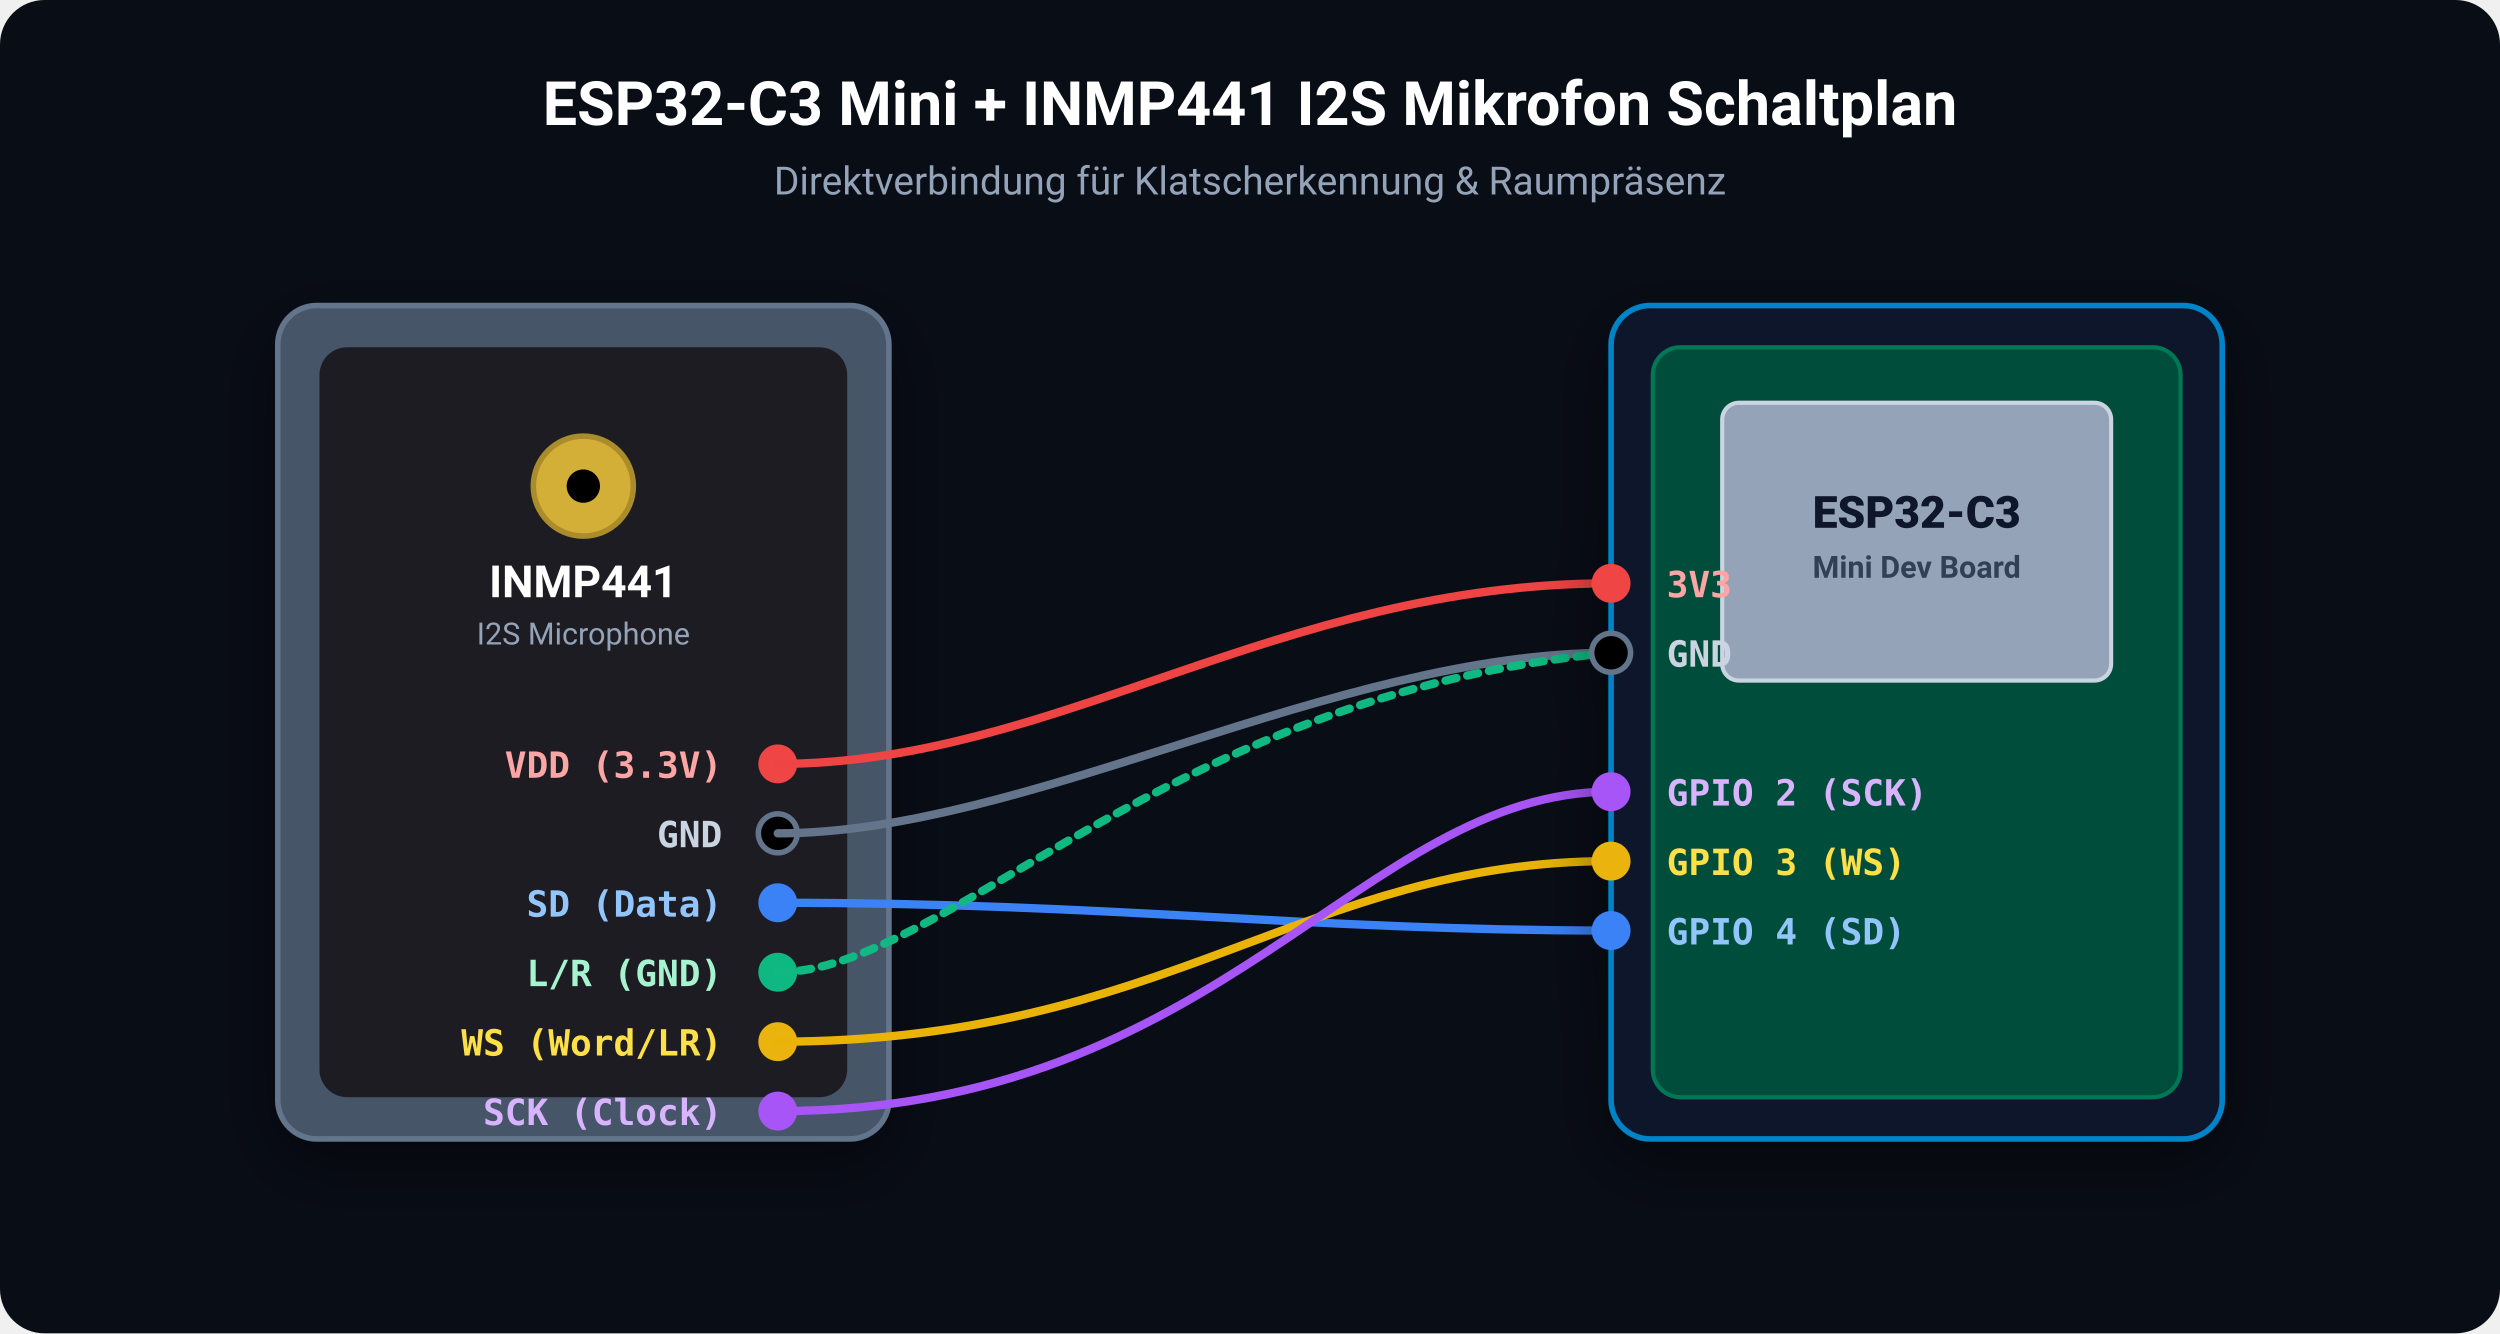
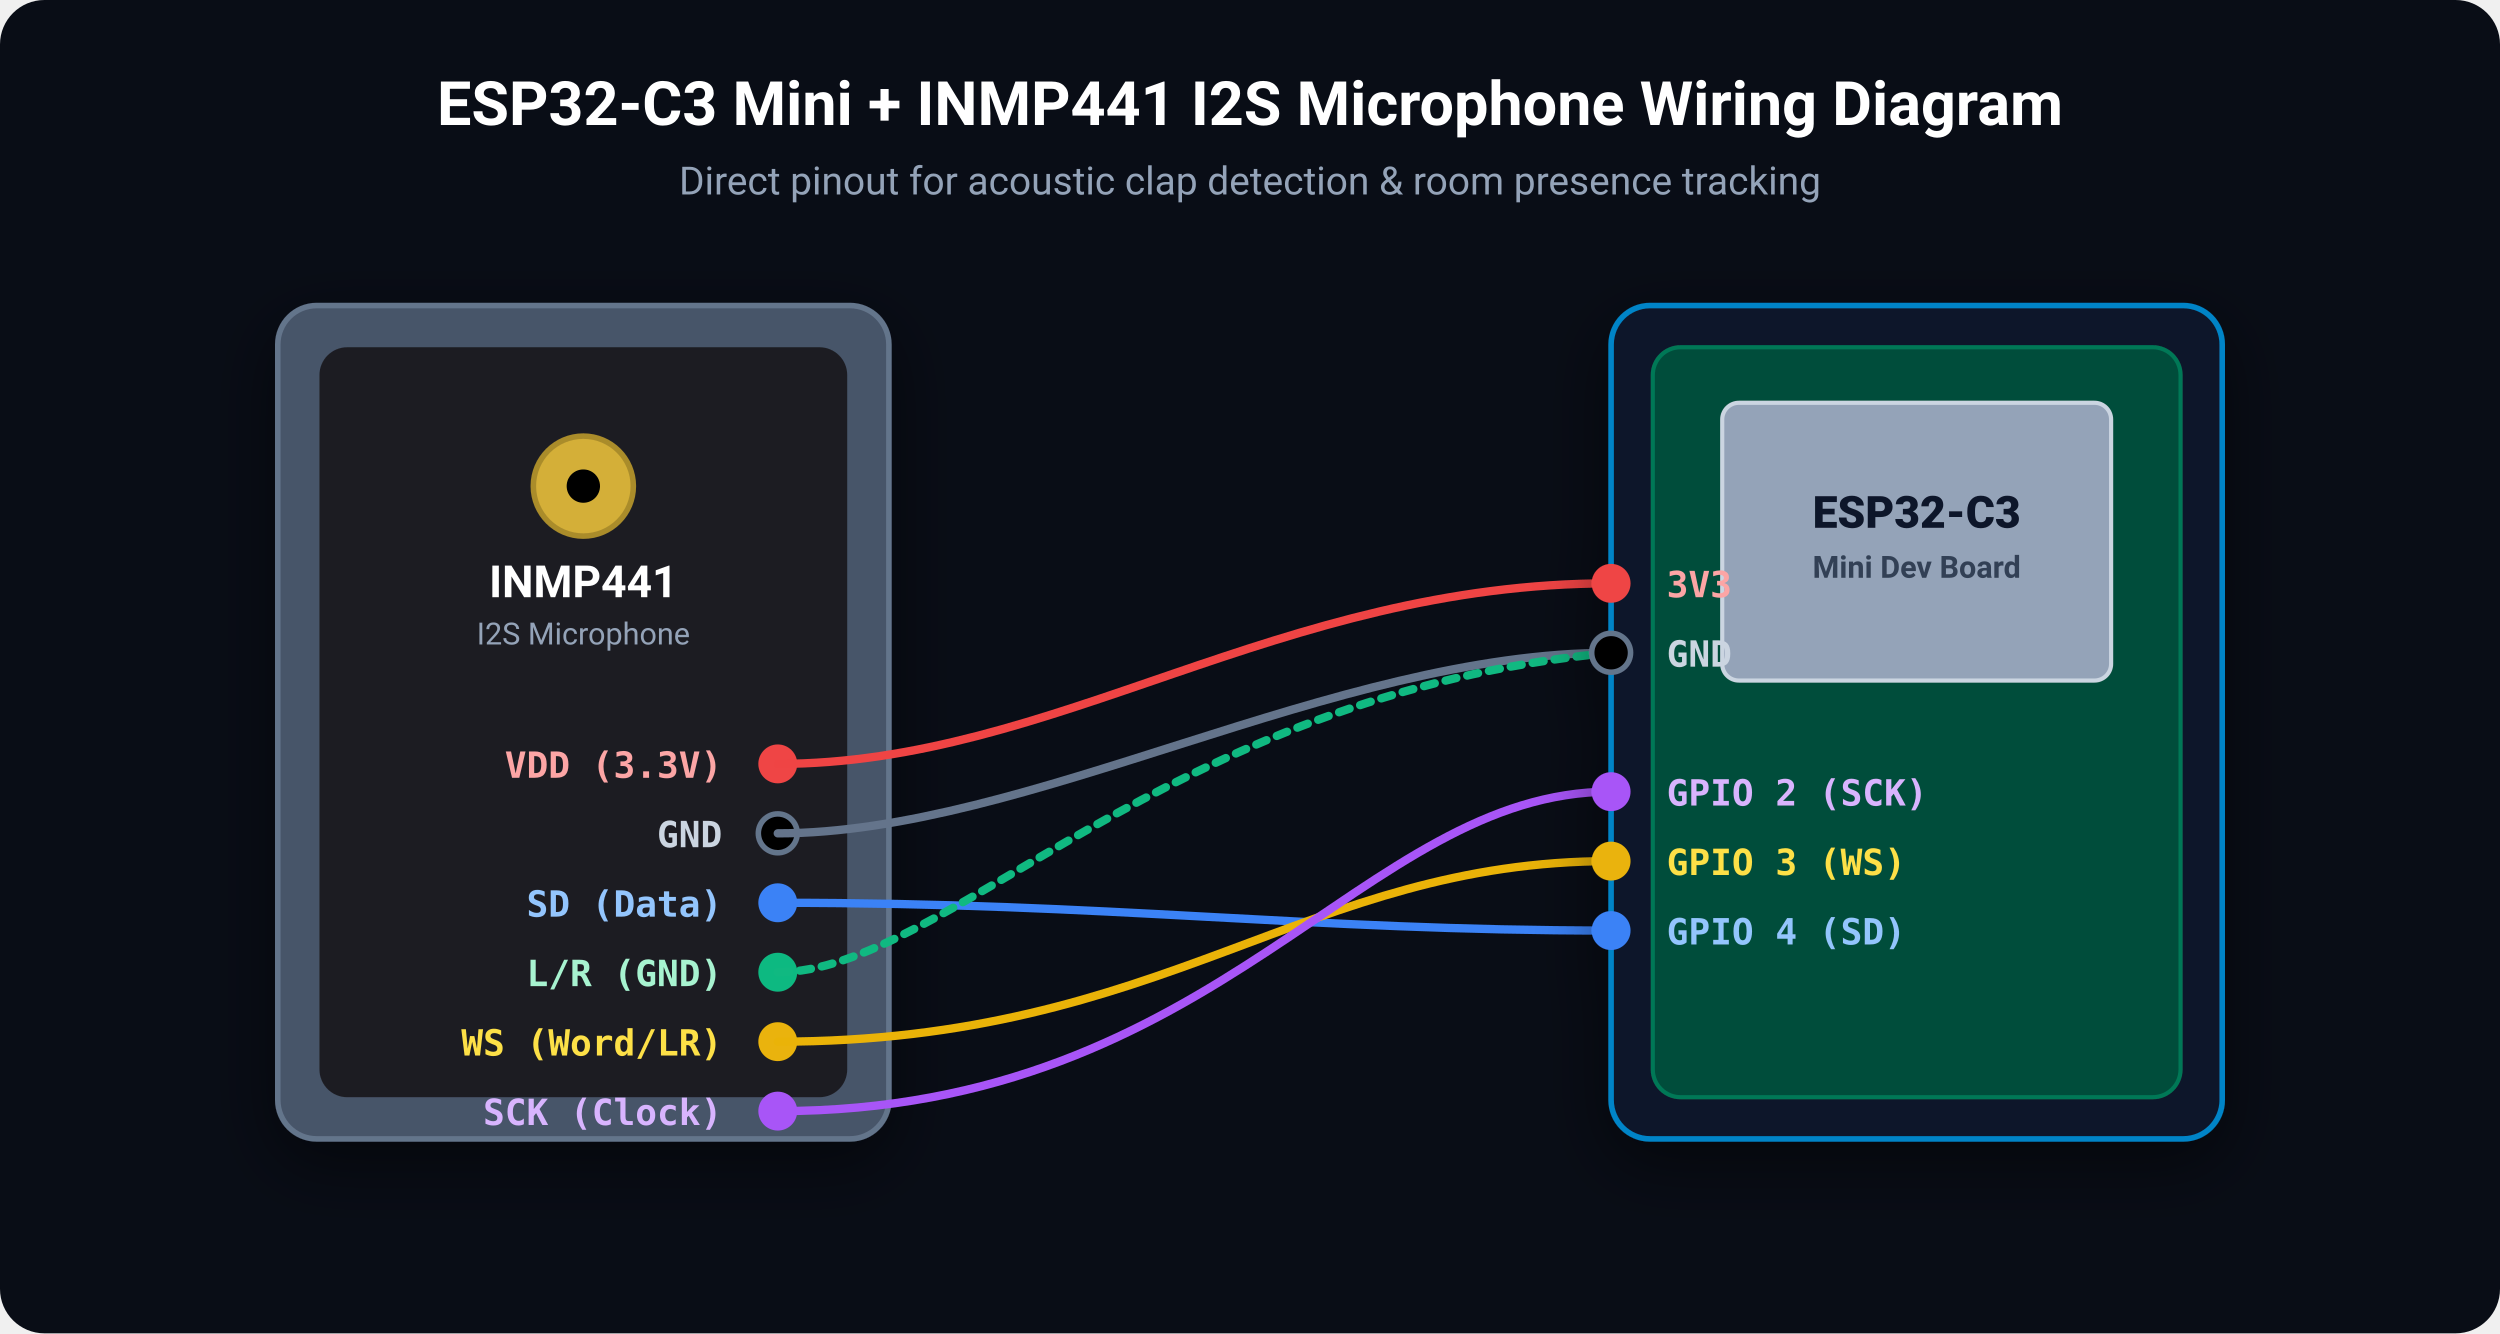
<svg xmlns="http://www.w3.org/2000/svg" viewBox="0 0 900 480" width="100%" height="100%">
  <defs>
    <linearGradient id="cardBg" x1="0%" y1="0%" x2="100%" y2="100%">
      <stop offset="0%" stop-color="#1e293b" />
      <stop offset="100%" stop-color="#0f172a" />
    </linearGradient>
    <linearGradient id="boardGrad" x1="0%" y1="0%" x2="100%" y2="100%">
      <stop offset="0%" stop-color="#047857" />
      <stop offset="100%" stop-color="#064e3b" />
    </linearGradient>
    <filter id="shadow" x="-10%" y="-10%" width="120%" height="120%">
      <feDropShadow dx="0" dy="8" stdDeviation="12" flood-color="#000000" flood-opacity="0.5" />
    </filter>
  </defs>
  <rect width="900" height="480" fill="#090d16" rx="16" />
  <text x="450" y="45" text-anchor="middle" font-family="-apple-system, BlinkMacSystemFont, 'Segoe UI', Roboto, sans-serif" font-size="22" fill="#ffffff" font-weight="700">
-     ESP32-C3 Mini + INMP441 I2S Mikrofon Schaltplan
+     ESP32-C3 Mini + INMP441 I2S Microphone Wiring Diagram
  </text>
  <text x="450" y="70" text-anchor="middle" font-family="-apple-system, BlinkMacSystemFont, 'Segoe UI', Roboto, sans-serif" font-size="14" fill="#94a3b8">
-     Direktverbindung für Klatscherkennung &amp; Raumpräsenz
+     Direct pinout for acoustic clap detection &amp; room presence tracking
  </text>
  <g transform="translate(100, 110)" filter="url(#shadow)">
    <rect width="220" height="300" rx="14" fill="#475569" stroke="#64748b" stroke-width="2" />
    <rect x="15" y="15" width="190" height="270" rx="10" fill="#1e1e24" />
    <circle cx="110" cy="65" r="18" fill="#d4af37" stroke="#aa8c2c" stroke-width="2" />
    <circle cx="110" cy="65" r="6" fill="#000000" />
    <text x="110" y="105" text-anchor="middle" font-family="-apple-system, BlinkMacSystemFont, 'Segoe UI', Roboto, sans-serif" font-size="16" fill="#ffffff" font-weight="700">INMP441</text>
    <text x="110" y="122" text-anchor="middle" font-family="-apple-system, BlinkMacSystemFont, 'Segoe UI', Roboto, sans-serif" font-size="11" fill="#94a3b8">I2S Microphone</text>
    <g transform="translate(30, 150)" font-family="monospace" font-size="13" font-weight="bold">
      <circle cx="150" cy="15" r="7" fill="#ef4444" />
      <text x="130" y="20" text-anchor="end" fill="#fca5a5">VDD (3.3V)</text>
      <circle cx="150" cy="40" r="7" fill="#000000" stroke="#64748b" stroke-width="2" />
      <text x="130" y="45" text-anchor="end" fill="#cbd5e1">GND</text>
      <circle cx="150" cy="65" r="7" fill="#3b82f6" />
      <text x="130" y="70" text-anchor="end" fill="#93c5fd">SD (Data)</text>
      <circle cx="150" cy="90" r="7" fill="#10b981" />
      <text x="130" y="95" text-anchor="end" fill="#a7f3d0">L/R (GND)</text>
      <circle cx="150" cy="115" r="7" fill="#eab308" />
      <text x="130" y="120" text-anchor="end" fill="#fde047">WS (Word/LR)</text>
      <circle cx="150" cy="140" r="7" fill="#a855f7" />
      <text x="130" y="145" text-anchor="end" fill="#d8b4fe">SCK (Clock)</text>
    </g>
  </g>
  <g stroke-width="3" stroke-linecap="round" fill="none">
    <path d="M 280 275 C 380 275, 460 210, 580 210" stroke="#ef4444" />
    <path d="M 280 300 C 370 300, 480 235, 580 235" stroke="#64748b" />
    <path d="M 280 325 C 400 325, 470 335, 580 335" stroke="#3b82f6" />
    <path d="M 280 350 C 340 350, 420 250, 580 235" stroke="#10b981" stroke-dasharray="4,4" />
    <path d="M 280 375 C 420 375, 470 310, 580 310" stroke="#eab308" />
    <path d="M 280 400 C 440 400, 490 285, 580 285" stroke="#a855f7" />
  </g>
  <g transform="translate(580, 110)" filter="url(#shadow)">
    <rect width="220" height="300" rx="14" fill="#0f172a" stroke="#0284c7" stroke-width="2" />
    <rect x="15" y="15" width="190" height="270" rx="10" fill="#064e3b" stroke="#047857" stroke-width="1.5" />
    <rect x="40" y="35" width="140" height="100" rx="6" fill="#94a3b8" stroke="#cbd5e1" stroke-width="1.5" />
    <text x="110" y="80" text-anchor="middle" font-family="-apple-system, BlinkMacSystemFont, 'Segoe UI', Roboto, sans-serif" font-size="16" fill="#0f172a" font-weight="800">ESP32-C3</text>
    <text x="110" y="98" text-anchor="middle" font-family="-apple-system, BlinkMacSystemFont, 'Segoe UI', Roboto, sans-serif" font-size="11" fill="#334155" font-weight="600">Mini Dev Board</text>
    <g transform="translate(0, 150)" font-family="monospace" font-size="13" font-weight="bold">
      <circle cx="0" cy="-50" r="7" fill="#ef4444" />
      <text x="20" y="-45" fill="#fca5a5">3V3</text>
      <circle cx="0" cy="-25" r="7" fill="#000000" stroke="#64748b" stroke-width="2" />
      <text x="20" y="-20" fill="#cbd5e1">GND</text>
      <circle cx="0" cy="25" r="7" fill="#a855f7" />
      <text x="20" y="30" fill="#d8b4fe">GPIO 2 (SCK)</text>
      <circle cx="0" cy="50" r="7" fill="#eab308" />
      <text x="20" y="55" fill="#fde047">GPIO 3 (WS)</text>
      <circle cx="0" cy="75" r="7" fill="#3b82f6" />
      <text x="20" y="80" fill="#93c5fd">GPIO 4 (SD)</text>
    </g>
  </g>
</svg>
